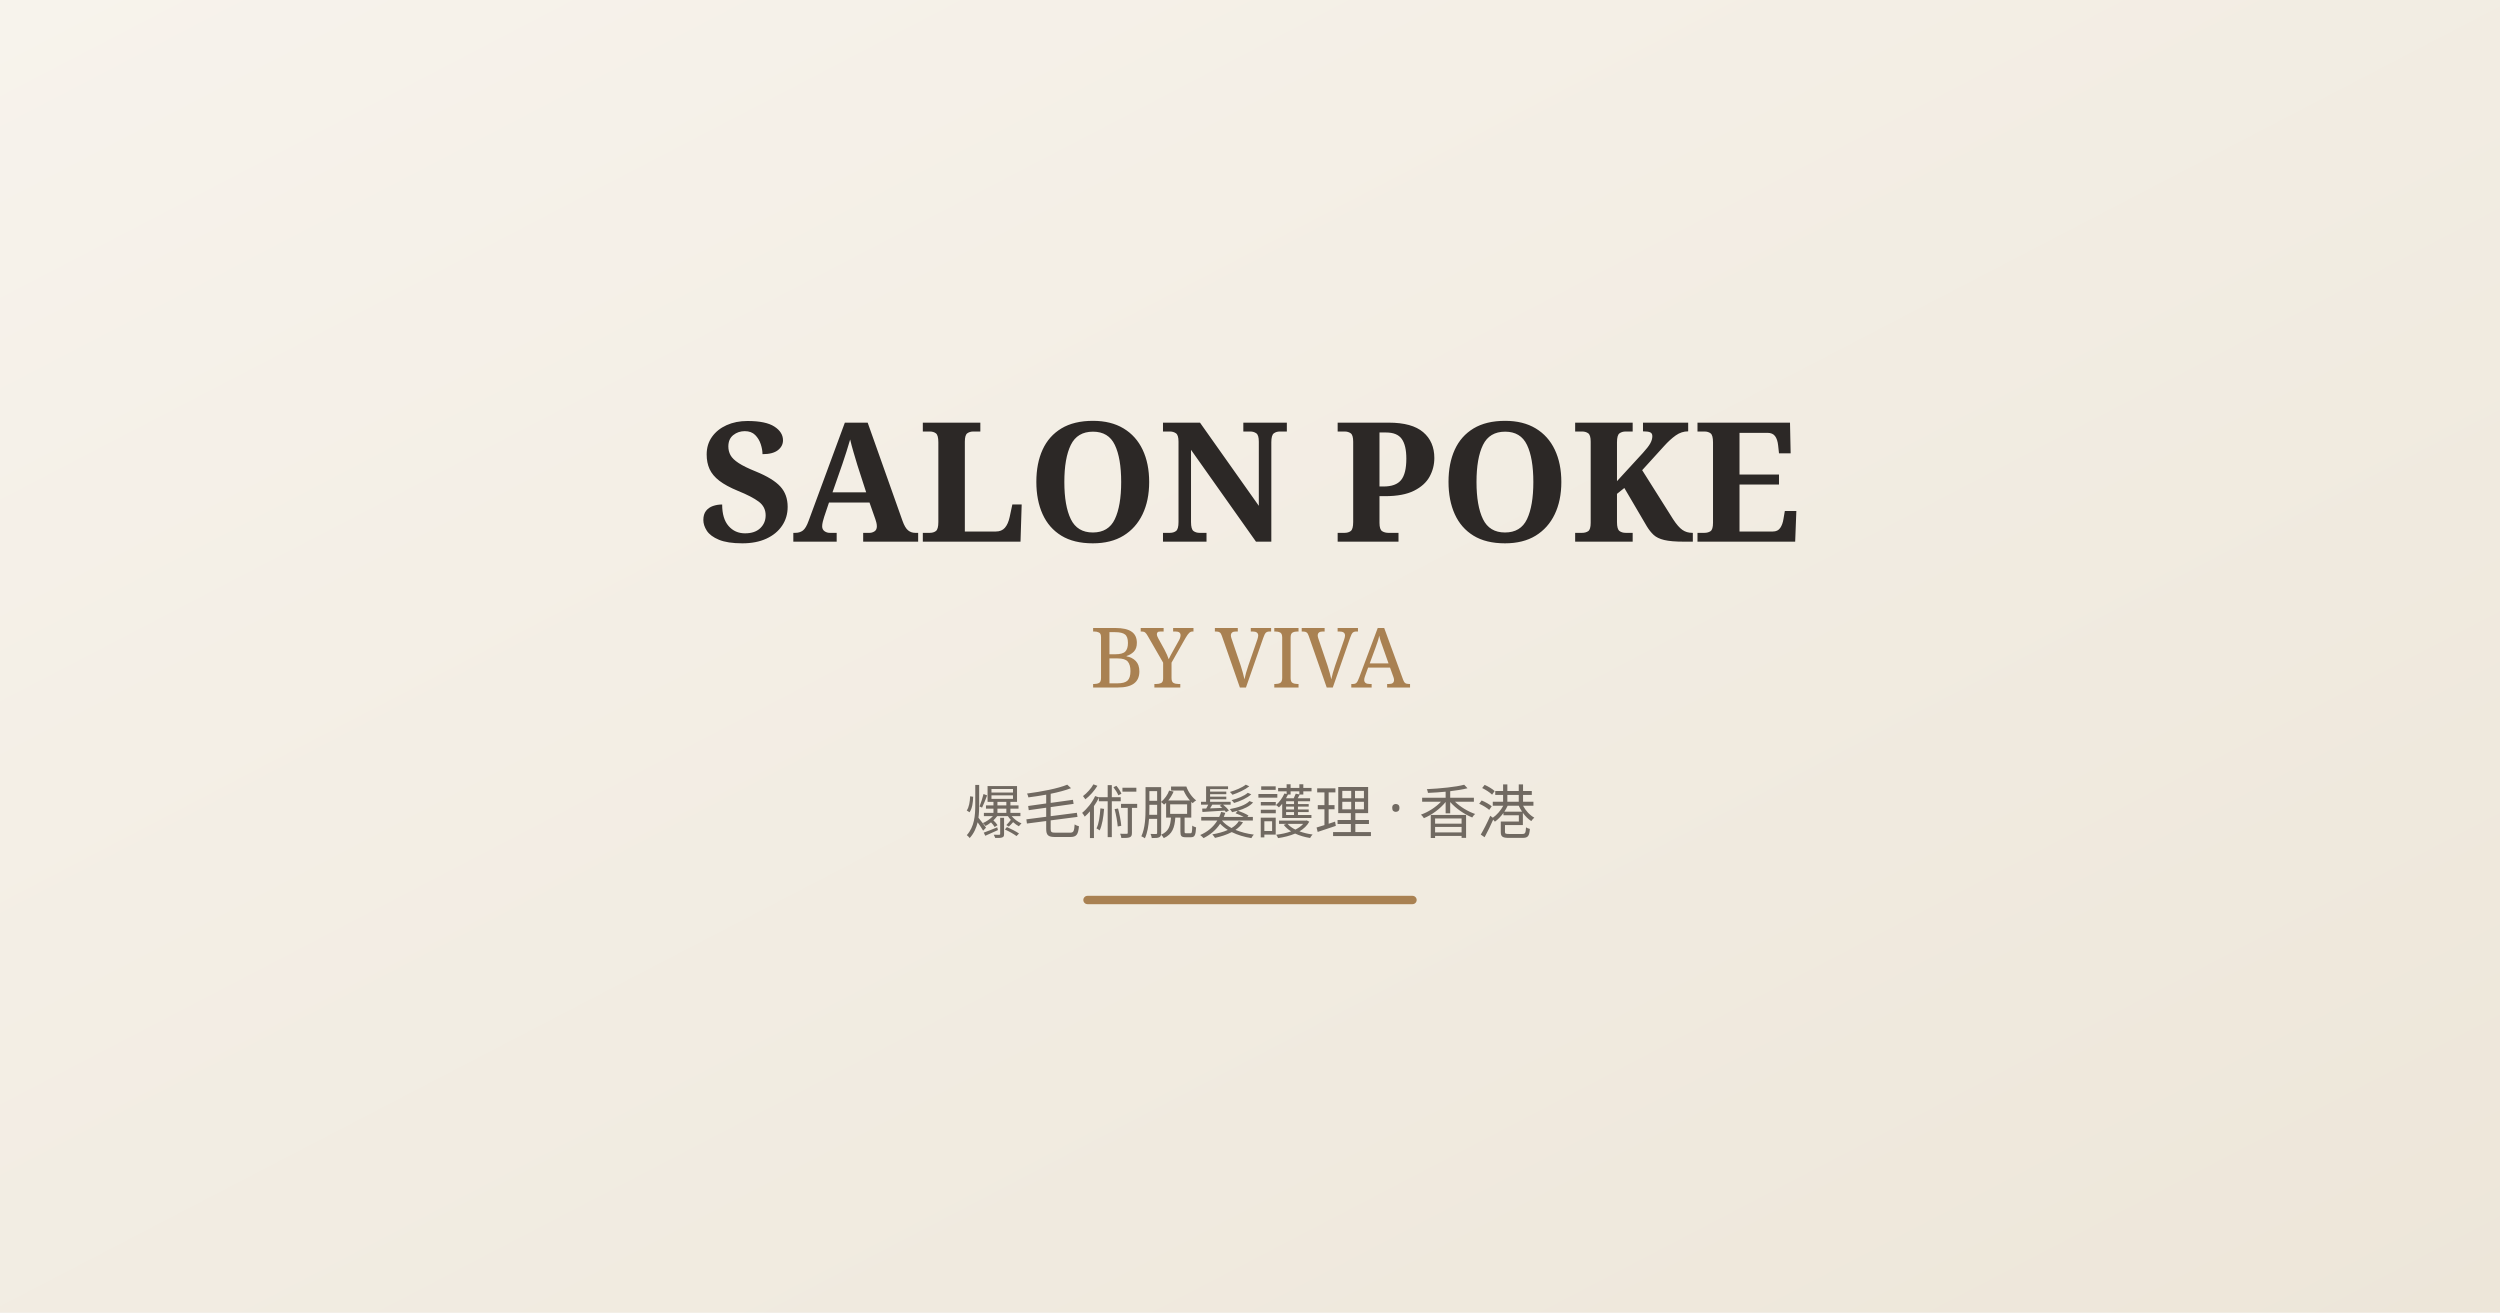
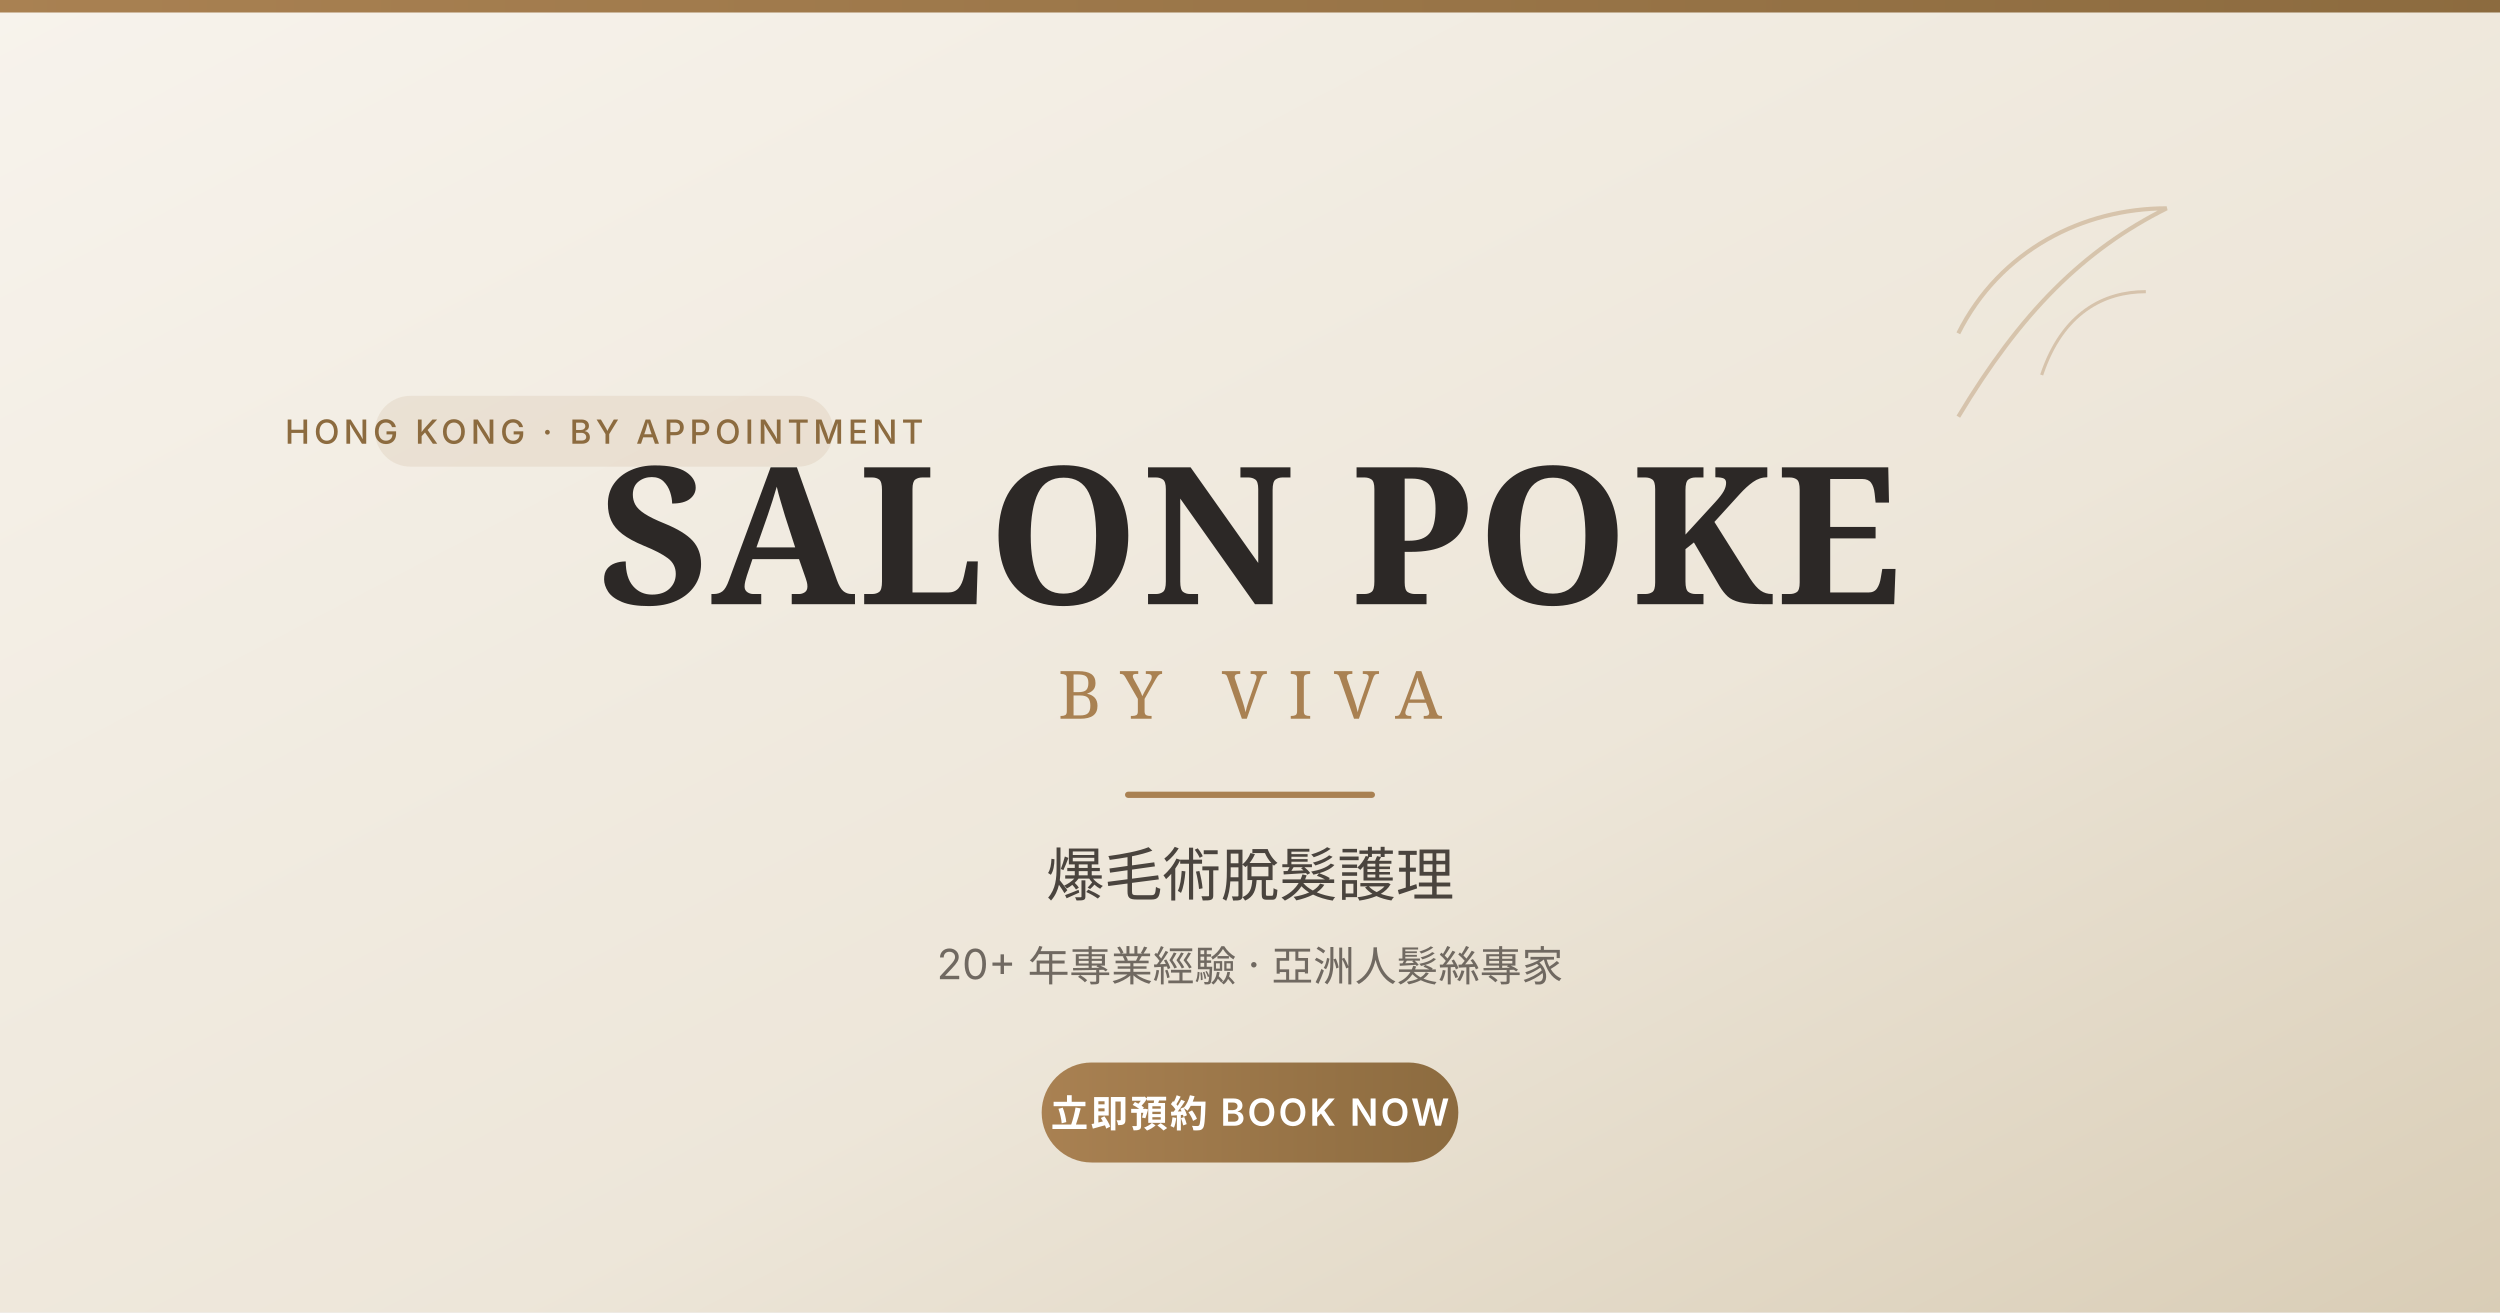
- <svg xmlns="http://www.w3.org/2000/svg" viewBox="0 0 1200 630">
-   <rect width="1200" height="630" fill="#f7f3ec" />
-   <rect x="0" y="0" width="1200" height="630" fill="url(#grad)" />
+ <svg xmlns="http://www.w3.org/2000/svg" viewBox="0 0 1200 630" width="1200" height="630">
  <defs>
-     <linearGradient id="grad" x1="0%" y1="0%" x2="100%" y2="100%">
-       <stop offset="0%" style="stop-color:#f7f3ec;stop-opacity:1" />
-       <stop offset="100%" style="stop-color:#ede6d9;stop-opacity:1" />
+     <linearGradient id="bg" x1="0%" y1="0%" x2="100%" y2="100%">
+       <stop offset="0%" stop-color="#f7f3ec" />
+       <stop offset="60%" stop-color="#ede6d9" />
+       <stop offset="100%" stop-color="#d9cdb6" />
+     </linearGradient>
+     <linearGradient id="bar" x1="0%" y1="0%" x2="100%" y2="0%">
+       <stop offset="0%" stop-color="#a98152" />
+       <stop offset="100%" stop-color="#8c6b3f" />
    </linearGradient>
  </defs>
-   <text x="600" y="260" font-family="Georgia,serif" font-size="80" font-weight="600" fill="#2c2826" text-anchor="middle">SALON POKE</text>
-   <text x="600" y="330" font-family="Georgia,serif" font-size="40" fill="#a98152" text-anchor="middle">BY VIVA</text>
-   <text x="600" y="400" font-family="sans-serif" font-size="28" fill="#706961" text-anchor="middle">爆毛術脫髮護理 · 香港</text>
-   <rect x="520" y="430" width="160" height="4" rx="2" fill="#a98152" />
+   <rect width="1200" height="630" fill="url(#bg)" />
+   <rect x="0" y="0" width="1200" height="6" fill="url(#bar)" />
+   <g transform="translate(940 100)" fill="none" stroke="#a98152" stroke-width="2" opacity="0.35">
+     <path d="M 0 60 C 20 20, 60 0, 100 0 C 60 20, 30 50, 0 100" />
+     <path d="M 40 80 C 50 50, 70 40, 90 40" stroke-width="1.5" />
+   </g>
+   <rect x="180" y="190" width="220" height="34" rx="17" fill="#a98152" opacity="0.12" />
+   <text x="290" y="213" font-family="Inter, sans-serif" font-size="16" font-weight="500" fill="#8c6b3f" text-anchor="middle" letter-spacing="2">HONG KONG · BY APPOINTMENT</text>
+   <text x="600" y="290" font-family="'Cormorant Garamond', Georgia, serif" font-size="92" font-weight="600" fill="#2c2826" text-anchor="middle" letter-spacing="0.02em">SALON POKE</text>
+   <text x="600" y="345" font-family="'Cormorant Garamond', Georgia, serif" font-size="32" fill="#a98152" text-anchor="middle" letter-spacing="0.32em">BY VIVA</text>
+   <rect x="540" y="380" width="120" height="3" rx="1.5" fill="#a98152" />
+   <text x="600" y="430" font-family="Inter, sans-serif" font-size="28" fill="#4a443e" text-anchor="middle">爆毛術脫髮護理</text>
+   <text x="600" y="470" font-family="Inter, sans-serif" font-size="20" fill="#706961" text-anchor="middle">20+ 年專業經驗 · 亞洲人髮絲專家</text>
+   <rect x="500" y="510" width="200" height="48" rx="24" fill="url(#bar)" />
+   <text x="600" y="541" font-family="Inter, sans-serif" font-size="18" font-weight="600" fill="#ffffff" text-anchor="middle" letter-spacing="0.06em">立即預約 BOOK NOW</text>
</svg>
